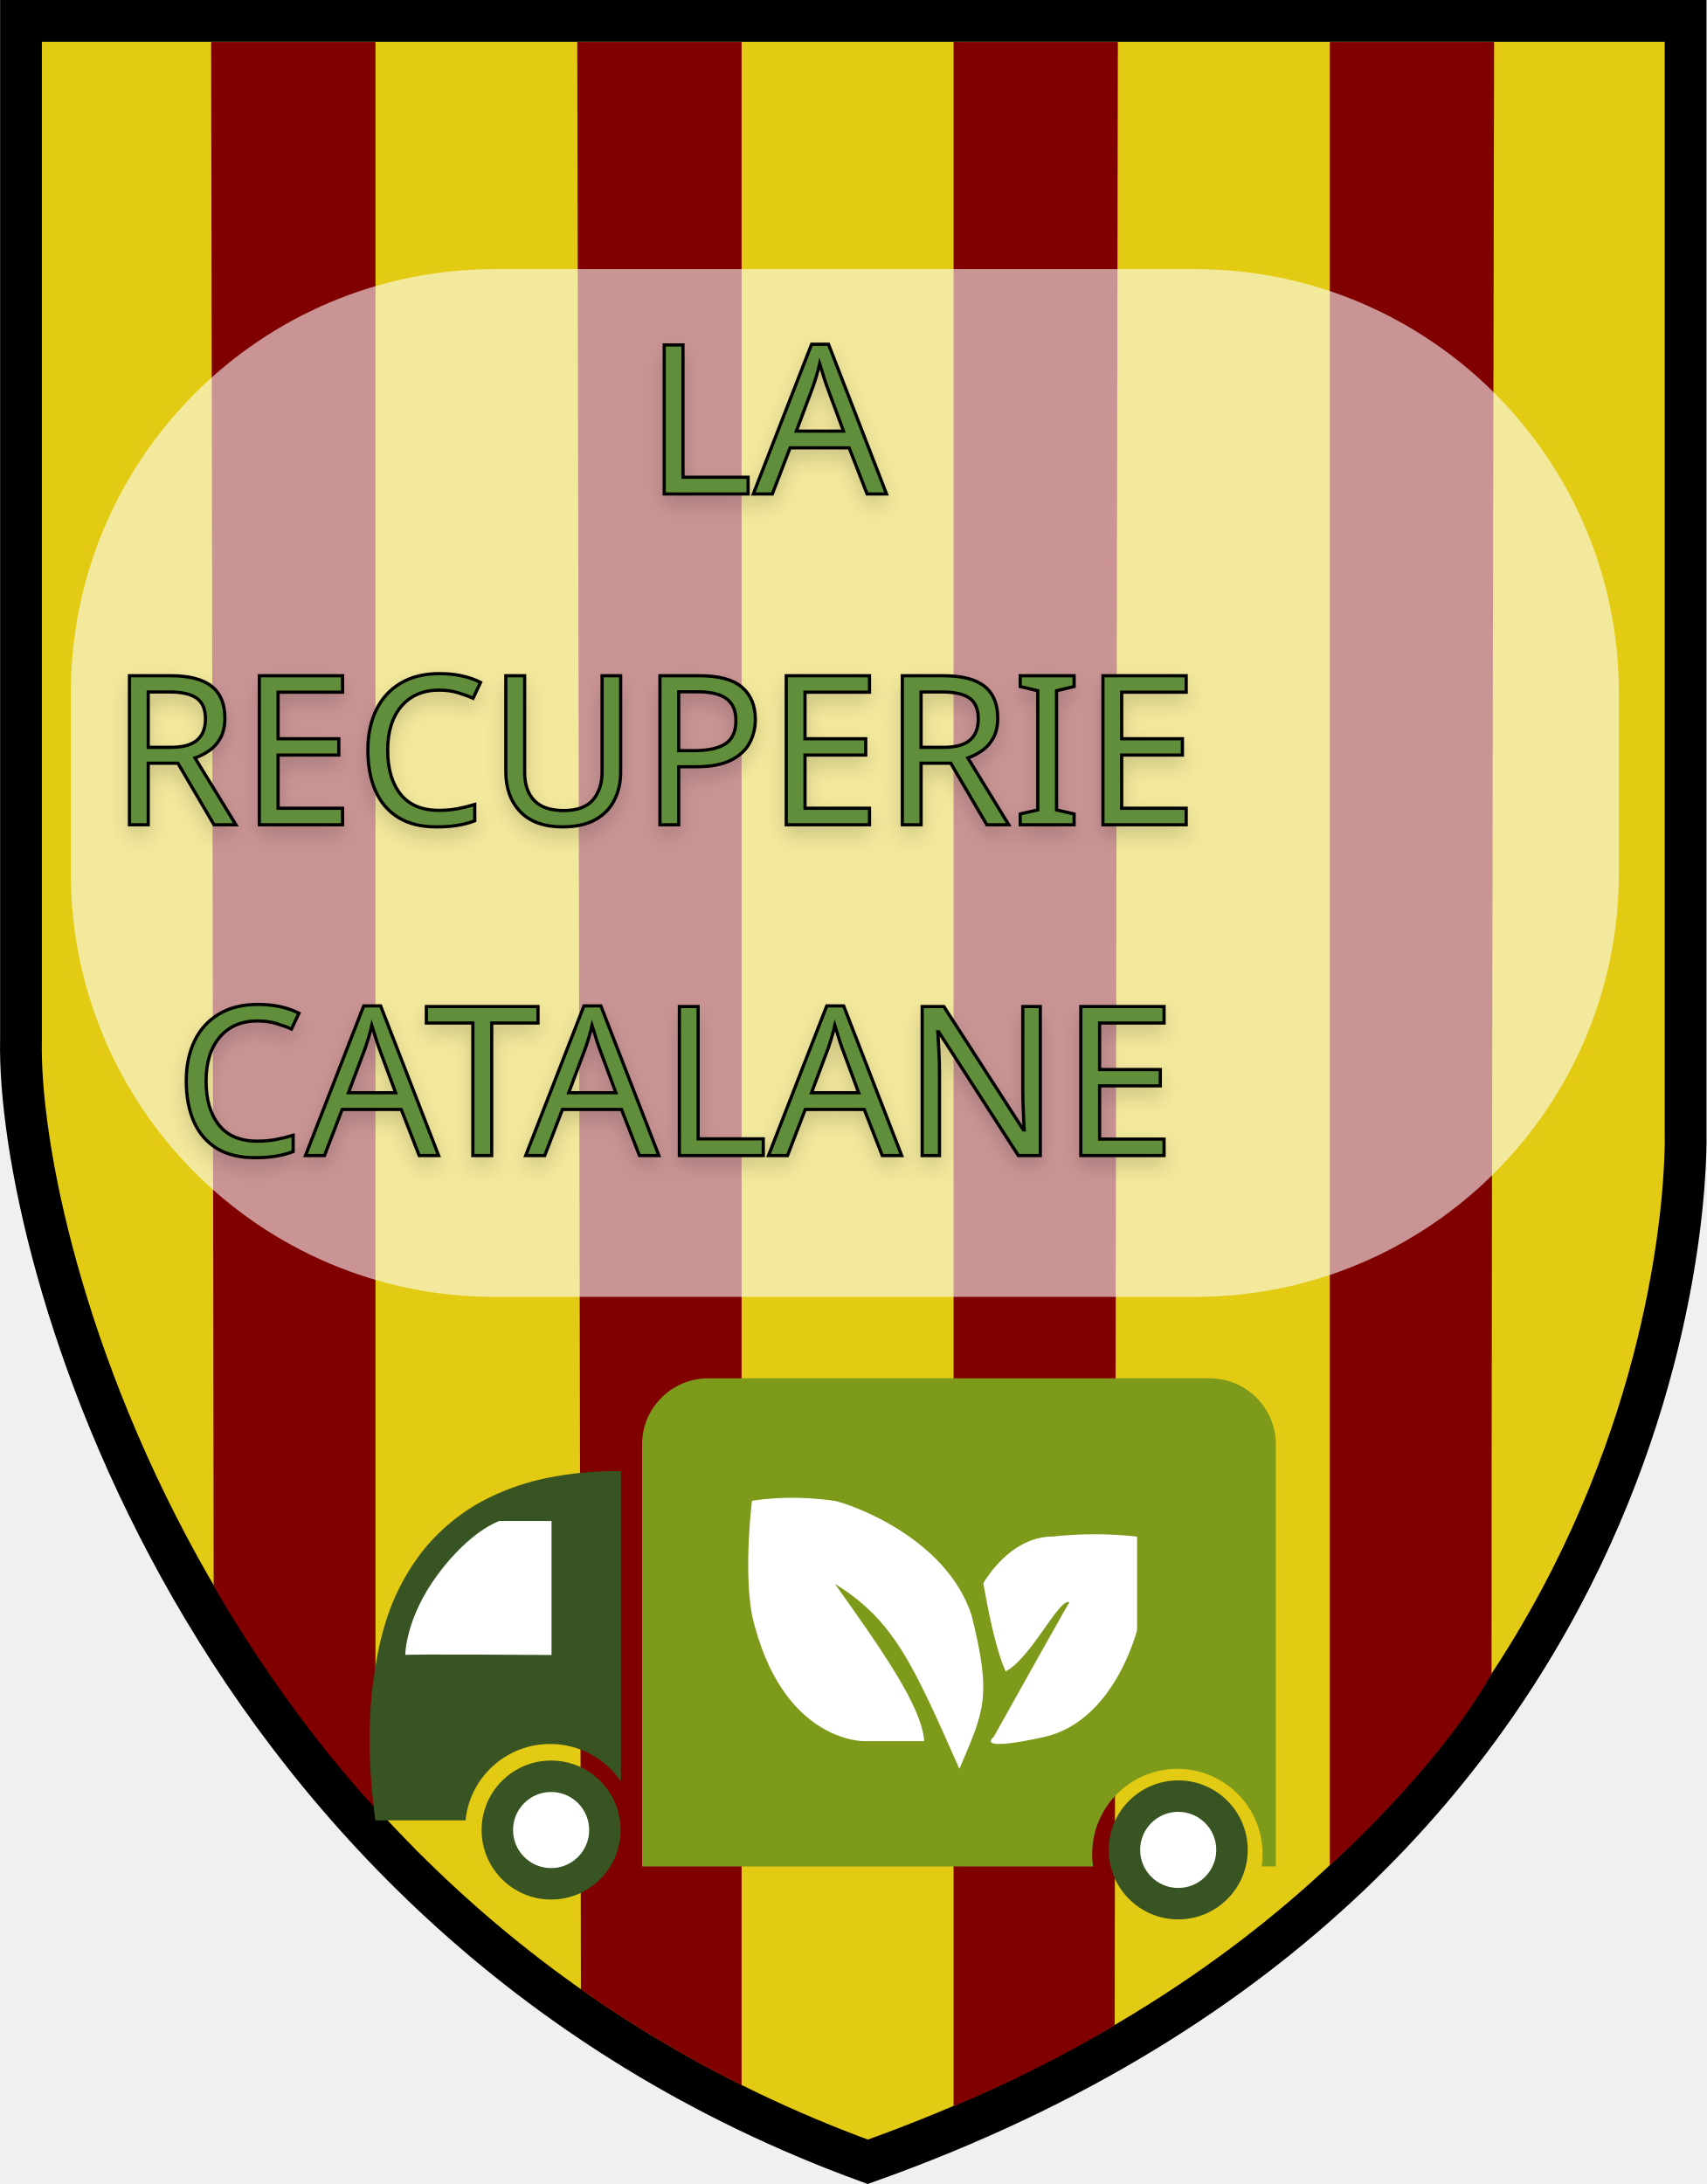
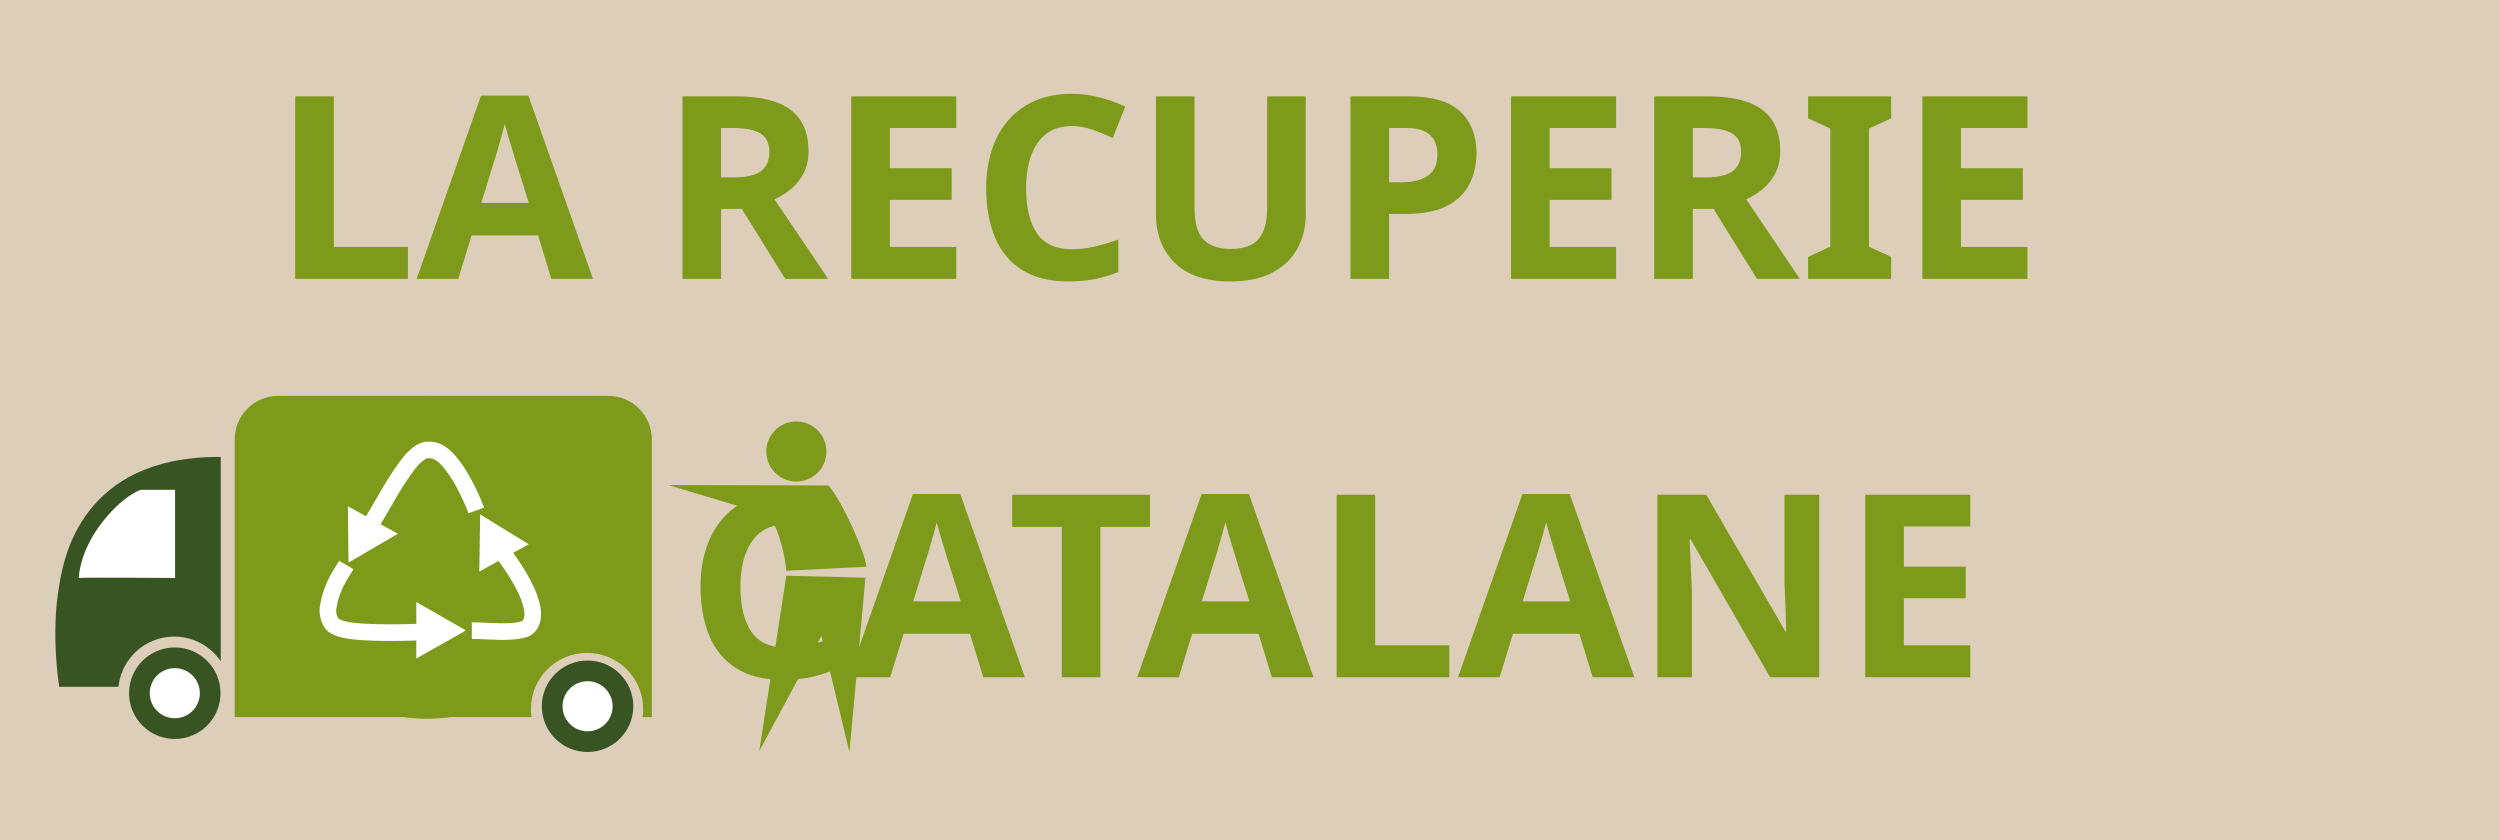
- <svg xmlns="http://www.w3.org/2000/svg" width="531.326" height="679.998" viewBox="0 0 531.326 679.998">
-   <defs>
-     <filter id="LA_RECUPERIE_CATALANE" x="23.201" y="75.794" width="453" height="329" filterUnits="userSpaceOnUse">
-       <feOffset dy="3" input="SourceAlpha" />
-       <feGaussianBlur stdDeviation="3" result="blur" />
-       <feFlood flood-opacity="0.161" />
-       <feComposite operator="in" in2="blur" />
-       <feComposite in="SourceGraphic" />
-     </filter>
-   </defs>
-   <g id="Groupe_5" data-name="Groupe 5" transform="translate(-126.951 -60.206)">
-     <path id="Tracé_1" data-name="Tracé 1" d="M2138.485,69.527V386.572c-1.433,66.11,55.072,273.453,263.654,349.544,261.253-93,254.639-319.953,254.639-319.953V69.527H2138.485Z" transform="translate(-2005 -2.821)" fill="#e3ca13" stroke="#000" stroke-width="13" />
-     <path id="Tracé_2" data-name="Tracé 2" d="M2097.691,58.276h51.162V608.22s-26.06-26.968-50.376-69.315C2098.477,492.053,2097.691,58.276,2097.691,58.276Z" transform="translate(-1905 15)" fill="maroon" />
-     <path id="Tracé_3" data-name="Tracé 3" d="M2097.691,58.276h51.162l-.006,636.156a389.531,389.531,0,0,1-50.027-29.795C2098.82,624.931,2097.691,58.276,2097.691,58.276Z" transform="translate(-1791 15)" fill="maroon" />
-     <path id="Tracé_4" data-name="Tracé 4" d="M2148.841,58.276h-51.15v642.75a415.066,415.066,0,0,0,50.167-25.215C2147.858,628.779,2148.841,58.276,2148.841,58.276Z" transform="translate(-1673.838 15)" fill="maroon" />
-     <path id="Tracé_5" data-name="Tracé 5" d="M2148.841,59.276h-51.15V627s33.735-30.063,50.353-59.65C2148.043,431.822,2148.841,59.276,2148.841,59.276Z" transform="translate(-1556.688 14)" fill="maroon" />
-     <rect id="Rectangle_8" data-name="Rectangle 8" width="482" height="320" rx="132" transform="translate(149 144)" fill="#fff" opacity="0.58" />
-     <g transform="matrix(1, 0, 0, 1, 126.95, 60.21)" filter="url(#LA_RECUPERIE_CATALANE)">
-       <text id="LA_RECUPERIE_CATALANE-2" data-name="LA RECUPERIE CATALANE" transform="translate(249.2 153.79)" fill="#608e3b" stroke="#000" stroke-width="1" font-size="65" font-family="SegoeScript, Segoe Script">
-         <tspan x="-48.702" y="0">LA</tspan>
-         <tspan x="-215.201" y="103">RECUPERIE</tspan>
-         <tspan x="-195.175" y="206">CATALANE</tspan>
-       </text>
+ <svg xmlns="http://www.w3.org/2000/svg" width="753" height="253" viewBox="0 0 753 253">
+   <g id="Groupe_14" data-name="Groupe 14" transform="translate(-165 -199)">
+     <rect id="Rectangle_10" data-name="Rectangle 10" width="753" height="253" transform="translate(165 199)" fill="#ddceba" />
+     <text id="LA_RECUPERIE_CATALANE" data-name="LA RECUPERIE       CATALANE" transform="translate(575 283)" fill="#7d9a1a" font-size="77" font-family="SegoeScript-Bold, Segoe Script" font-weight="700">
+       <tspan x="-328.021" y="0">LA RECUPERIE</tspan>
+       <tspan x="-323.584" y="120" xml:space="preserve">      CATALANE</tspan>
+     </text>
+     <g id="Groupe_13" data-name="Groupe 13" transform="translate(-39.012 -238.75)">
+       <g id="Camion" transform="translate(220.68 556.984)">
+         <path id="Soustraction_1" data-name="Soustraction 1" d="M19.012,69.229H1.156l0-.009c-.067-.423-.668-4.29-.973-9.725-.189-3.36-.23-6.655-.122-9.795a79.015,79.015,0,0,1,1.1-10.972l.018-.112a59.117,59.117,0,0,1,2.152-9.185A43.722,43.722,0,0,1,9.994,16.507,38.606,38.606,0,0,1,24.243,4.984,48.419,48.419,0,0,1,35.169,1.353,68.34,68.34,0,0,1,49.14,0l.68,0V61.539a16.9,16.9,0,0,0-30.808,7.689Z" transform="translate(0 18.401)" fill="#385423" />
+         <path id="Tracé_7" data-name="Tracé 7" d="M639.166,524.792c0-.2,29,0,29,0V498.228H657.822s-5.678,1.825-12.167,10.545S639.166,524.792,639.166,524.792Z" transform="translate(-632.102 -469.941)" fill="#fff" />
+         <path id="Soustraction_4" data-name="Soustraction 4" d="M89.406,96.774H0V13.122A13.122,13.122,0,0,1,13.122,0h99.4a13.122,13.122,0,0,1,13.122,13.122V96.774h-2.8a17.1,17.1,0,0,0,.178-2.46,16.894,16.894,0,1,0-33.789,0,17.1,17.1,0,0,0,.178,2.46Z" transform="translate(54.022 0)" fill="#7d9a1a" />
+         <g id="Groupe_3" data-name="Groupe 3" transform="translate(22.201 75.779)">
+           <circle id="Ellipse_3" data-name="Ellipse 3" cx="13.778" cy="13.778" r="13.778" transform="translate(0 0)" fill="#385423" />
+           <circle id="Ellipse_4" data-name="Ellipse 4" cx="7.545" cy="7.545" r="7.545" transform="translate(6.233 6.233)" fill="#fff" />
+         </g>
+         <g id="Groupe_4" data-name="Groupe 4" transform="translate(146.531 79.715)">
+           <circle id="Ellipse_5" data-name="Ellipse 5" cx="13.778" cy="13.778" r="13.778" transform="translate(0 0)" fill="#385423" />
+           <circle id="Ellipse_6" data-name="Ellipse 6" cx="7.545" cy="7.545" r="7.545" transform="translate(6.233 6.233)" fill="#fff" />
+         </g>
+         <path id="Tracé_9" data-name="Tracé 9" d="M907.017,461.116H895.139s-16.449.343-22.274-25.017c-1.679-9.259,0-22.618,0-22.618a53.405,53.405,0,0,1,16.449,0c3.119.679,21.968,7.19,27.073,22.618,4.148,16.443,2.4,19.191-2.4,30.5-9.253-20.9-13.024-29.472-24.674-36.669C898.566,442.953,906.557,454.262,907.017,461.116Z" transform="translate(-797.063 -389.18)" fill="#fff" />
+         <path id="Tracé_10" data-name="Tracé 10" d="M1008.11,443.943c2.741-4.455,7.539-9.253,13.708-9.253a77.2,77.2,0,0,1,16.792,0V453.2s-4.455,18.163-18.506,21.248-9.94,0-9.94,0,18.163-32.557,15.079-26.731c-2.056-1.028-7.539,10.967-12.68,13.708C1010.508,456.966,1008.933,448.467,1008.11,443.943Z" transform="translate(-886.455 -403.316)" fill="#fff" />
+       </g>
+       <g id="Groupe_12" data-name="Groupe 12" transform="translate(284.057 557.007)">
+         <circle id="Ellipse_7" data-name="Ellipse 7" cx="48.619" cy="48.619" r="48.619" fill="#7d9a1a" />
+         <path id="Tracé_13" data-name="Tracé 13" d="M8.166,0l7.3,13.375L0,13.158Z" transform="matrix(-0.883, -0.469, 0.469, -0.883, 32.624, 53.149)" fill="#fff" stroke="#fff" stroke-width="1" />
+         <path id="Tracé_15" data-name="Tracé 15" d="M8.166,0l7.1,13.691L0,13.158Z" transform="translate(58.998 62.473) rotate(88)" fill="#fff" stroke="#fff" stroke-width="1" />
+         <path id="Tracé_16" data-name="Tracé 16" d="M8.166,0l7.1,13.691L0,13.158Z" transform="translate(58.061 40.767) rotate(-31)" fill="#fff" stroke="#fff" stroke-width="1" />
+         <path id="Tracé_12" data-name="Tracé 12" d="M1364.691,523.6s-3.63-9.985-8.756-15.451c-1.579-1.691-3.6-2.969-5.667-2.75-1.4-.16-3.033.908-4.976,2.917-4.682,5.519-8.966,13.964-11.8,18.548" transform="translate(-1301.278 -489.112)" fill="none" stroke="#fff" stroke-width="5" />
+         <path id="Tracé_14" data-name="Tracé 14" d="M28.425,12.645c-1.366-2.433-3.226-6.9-7.782-10.678A7.046,7.046,0,0,0,15.7.016c-1.244-.111-2.766,1.336-3.3,1.85C8.242,5.681,0,21.455,0,21.455" transform="translate(27.536 81.857) rotate(-120)" fill="none" stroke="#fff" stroke-width="5" />
+         <path id="Tracé_17" data-name="Tracé 17" d="M24.642,14.11C22.077,9.842,19.285,3.43,15.991.7,14.588-.469,8.444-2.589,0,17.472" transform="translate(86.854 56.836) rotate(121)" fill="none" stroke="#fff" stroke-width="5" />
+       </g>
    </g>
-     <g id="Camion" transform="translate(-381.994 -209.647)">
-       <path id="Soustraction_1" data-name="Soustraction 1" d="M-1578.149,318.368h-28.042l0-.014c-.106-.664-1.049-6.737-1.529-15.272-.3-5.276-.361-10.451-.192-15.382a124.1,124.1,0,0,1,1.723-17.23l.029-.176a92.841,92.841,0,0,1,3.379-14.424,68.663,68.663,0,0,1,10.472-20.3,60.63,60.63,0,0,1,22.378-18.1,76.04,76.04,0,0,1,17.158-5.7,107.325,107.325,0,0,1,21.94-2.125c.352,0,.712,0,1.068,0v96.64a26.524,26.524,0,0,0-21.993-11.686,26.451,26.451,0,0,0-26.389,23.762Z" transform="translate(2232.037 518.251)" fill="#385423" />
-       <path id="Tracé_7" data-name="Tracé 7" d="M639.166,539.946c0-.318,45.542,0,45.542,0V498.228H668.465s-8.917,2.866-19.108,16.56S639.166,539.946,639.166,539.946Z" transform="translate(-4.042 245.195)" fill="#fff" />
-       <path id="Soustraction_4" data-name="Soustraction 4" d="M-1467.6,361.627h-140.409V230.254a20.473,20.473,0,0,1,6.036-14.572,20.473,20.473,0,0,1,14.572-6.036h156.1a20.473,20.473,0,0,1,14.571,6.036,20.472,20.472,0,0,1,6.036,14.572V361.625h-4.4a26.865,26.865,0,0,0,.279-3.864,26.562,26.562,0,0,0-26.532-26.532,26.562,26.562,0,0,0-26.532,26.532,26.865,26.865,0,0,0,.279,3.864Z" transform="translate(2316.876 489.353)" fill="#7d9a1a" />
-       <g id="Groupe_3" data-name="Groupe 3" transform="translate(658.897 818.007)">
-         <circle id="Ellipse_3" data-name="Ellipse 3" cx="21.638" cy="21.638" r="21.638" transform="translate(0 0)" fill="#385423" />
-         <circle id="Ellipse_4" data-name="Ellipse 4" cx="11.849" cy="11.849" r="11.849" transform="translate(9.788 9.788)" fill="#fff" />
-       </g>
-       <g id="Groupe_4" data-name="Groupe 4" transform="translate(854.151 824.189)">
-         <circle id="Ellipse_5" data-name="Ellipse 5" cx="21.638" cy="21.638" r="21.638" transform="translate(0 0)" fill="#385423" />
-         <circle id="Ellipse_6" data-name="Ellipse 6" cx="11.849" cy="11.849" r="11.849" transform="translate(9.788 9.788)" fill="#fff" />
-       </g>
-       <path id="Tracé_9" data-name="Tracé 9" d="M926.924,488.639H908.271s-25.833.539-34.981-39.288c-2.636-14.541,0-35.521,0-35.521s10.819-2.164,25.833,0c4.9,1.066,34.5,11.292,42.517,35.521,6.514,25.823,3.768,30.138-3.767,47.9-14.531-32.83-20.453-46.285-38.75-57.587C913.653,460.114,926.2,477.875,926.924,488.639Z" transform="translate(-130.216 323.333)" fill="#fff" />
-       <path id="Tracé_10" data-name="Tracé 10" d="M1008.11,449.482c4.305-7,11.84-14.531,21.528-14.531a121.248,121.248,0,0,1,26.371,0v29.062s-7,28.525-29.062,33.368-15.61,0-15.61,0,28.524-51.129,23.681-41.979c-3.229-1.615-11.84,17.223-19.913,21.528C1011.876,469.934,1009.4,456.587,1008.11,449.482Z" transform="translate(-193.025 313.32)" fill="#fff" />
+     <g id="International_tidyman" transform="translate(319.75 324.944)">
+       <path id="body" d="M59.3,64.5l48.182.121c4.224,4.707,11.163,20.546,11.465,24.468L94.81,90.3a46.772,46.772,0,0,0-4.827-16.563ZM94.81,91.8l-8.146,52.8,18.705-34.7,8.448,35,4.827-52.5Z" transform="translate(-12.717 -44.342)" fill="#7d9a1a" />
+       <path id="head" d="M9.051,0A9.051,9.051,0,1,1,0,9.051,9.051,9.051,0,0,1,9.051,0Z" transform="translate(76.06 1)" fill="#7d9a1a" />
    </g>
  </g>
</svg>
